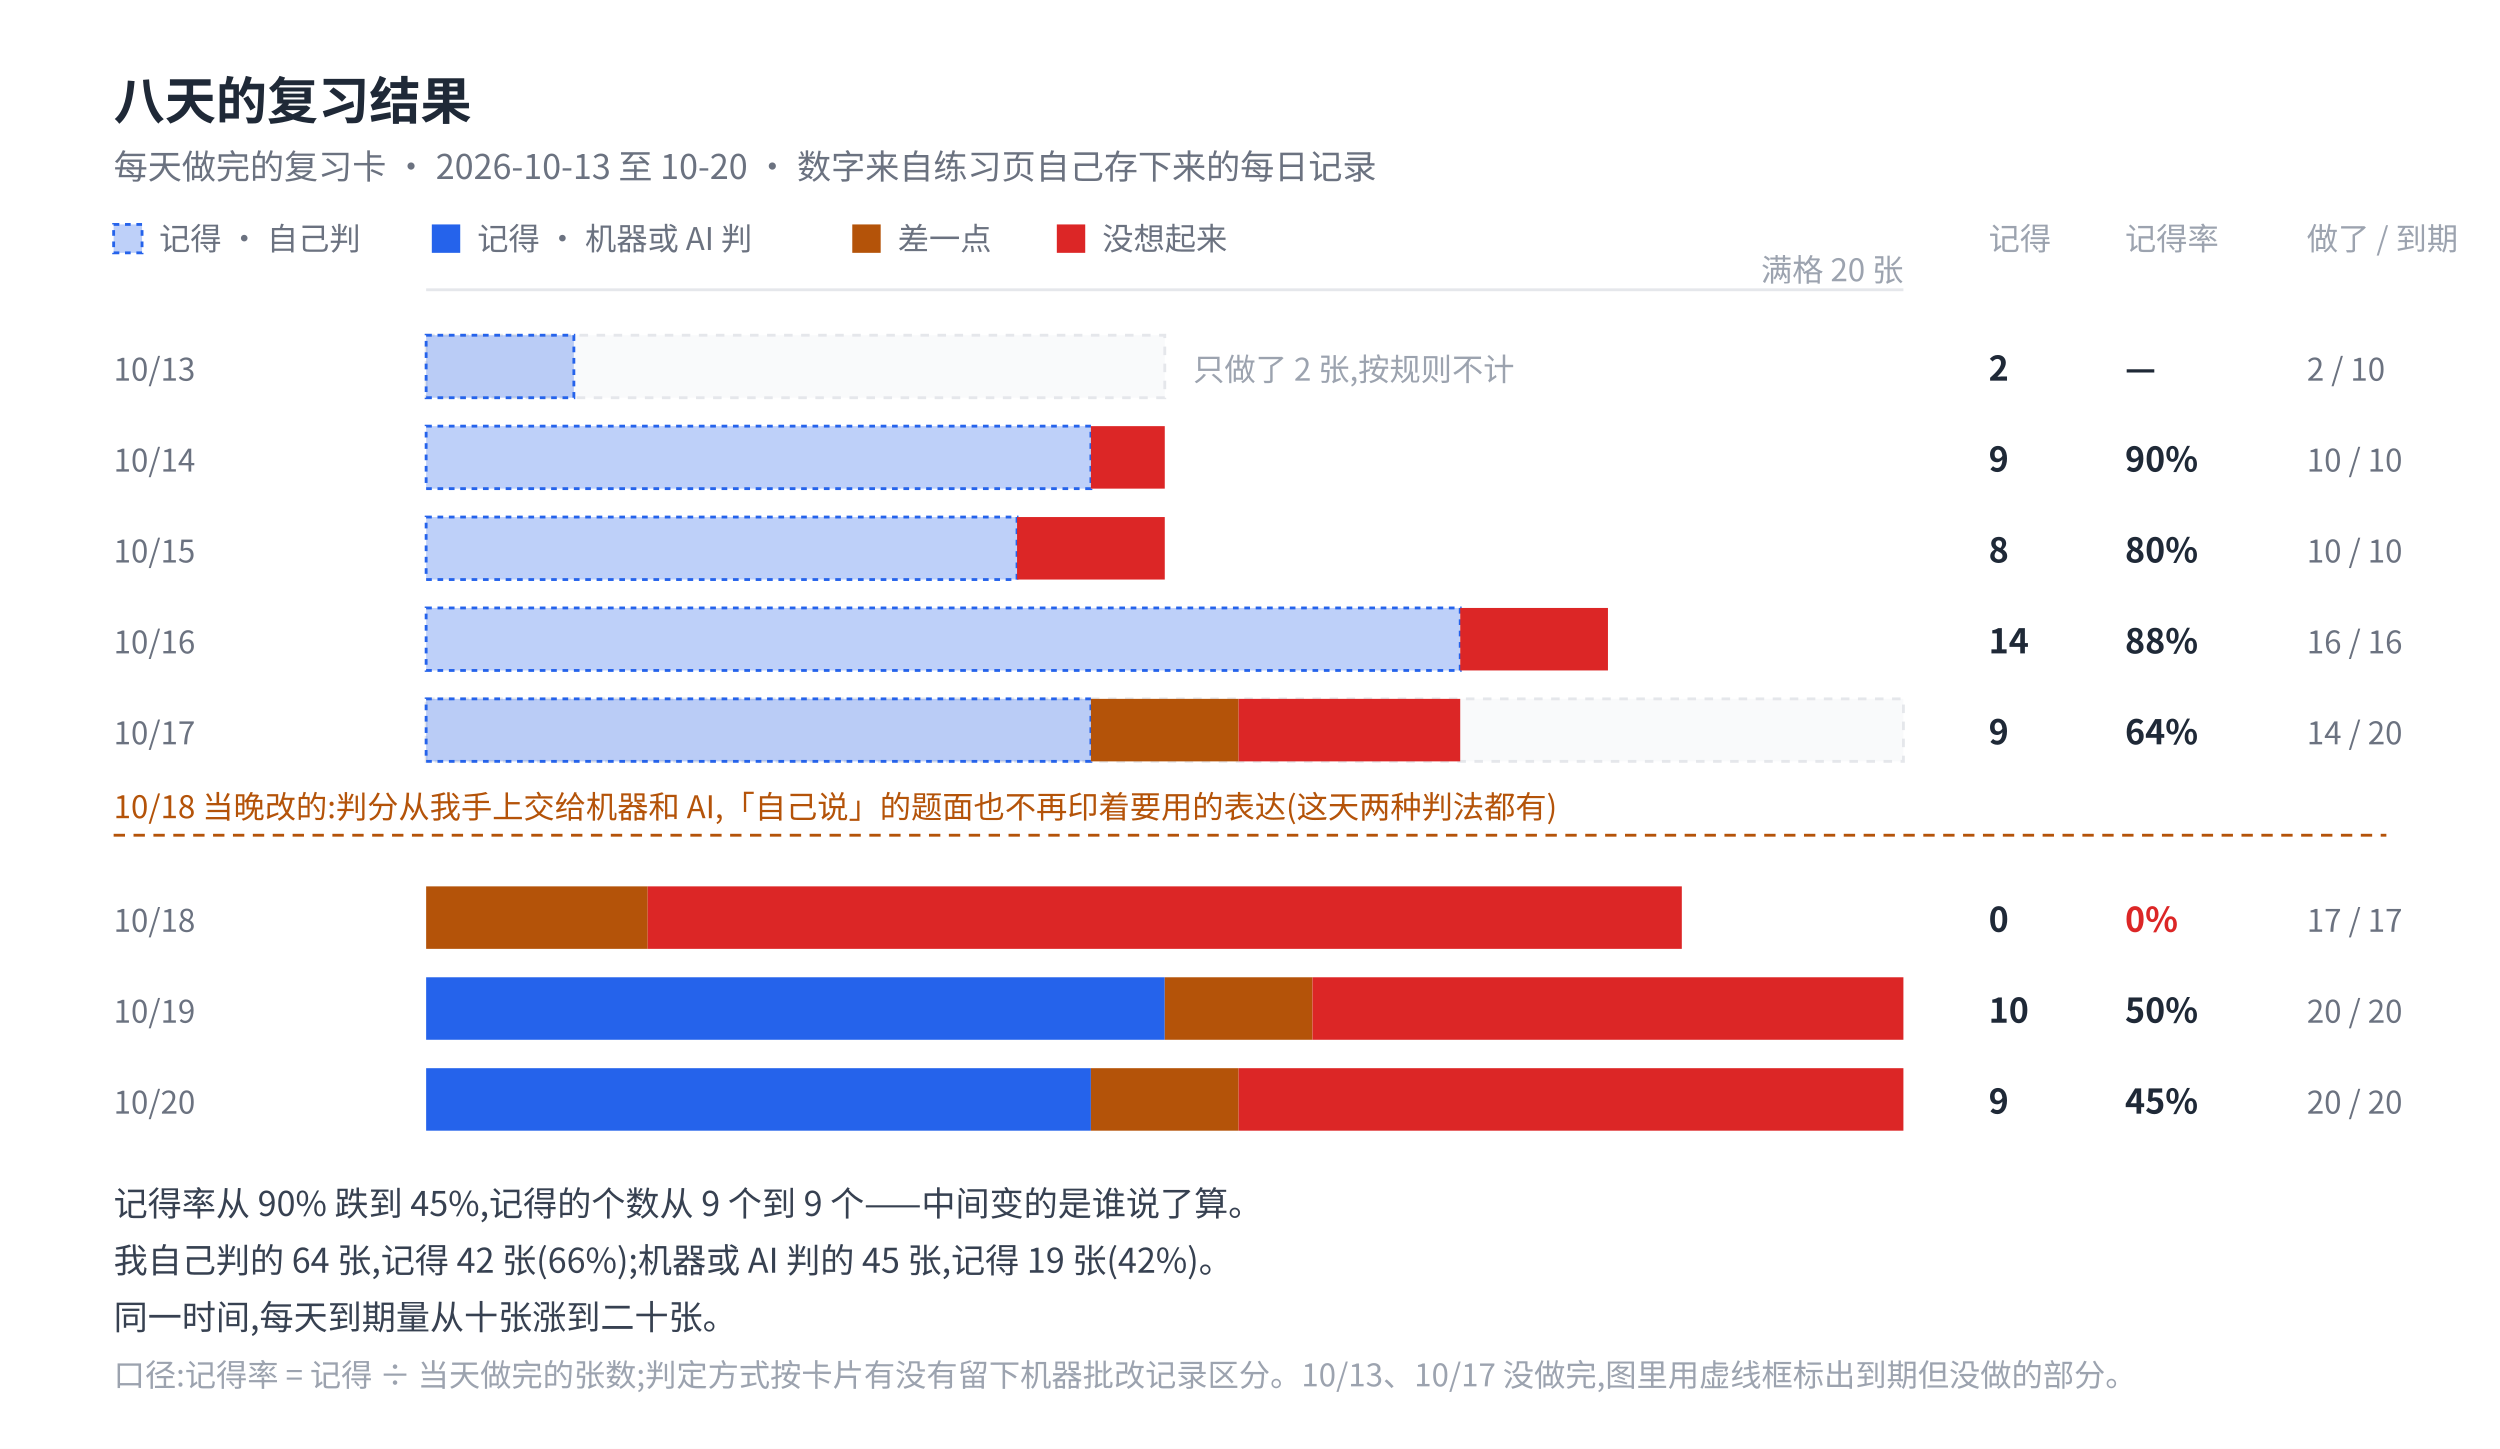
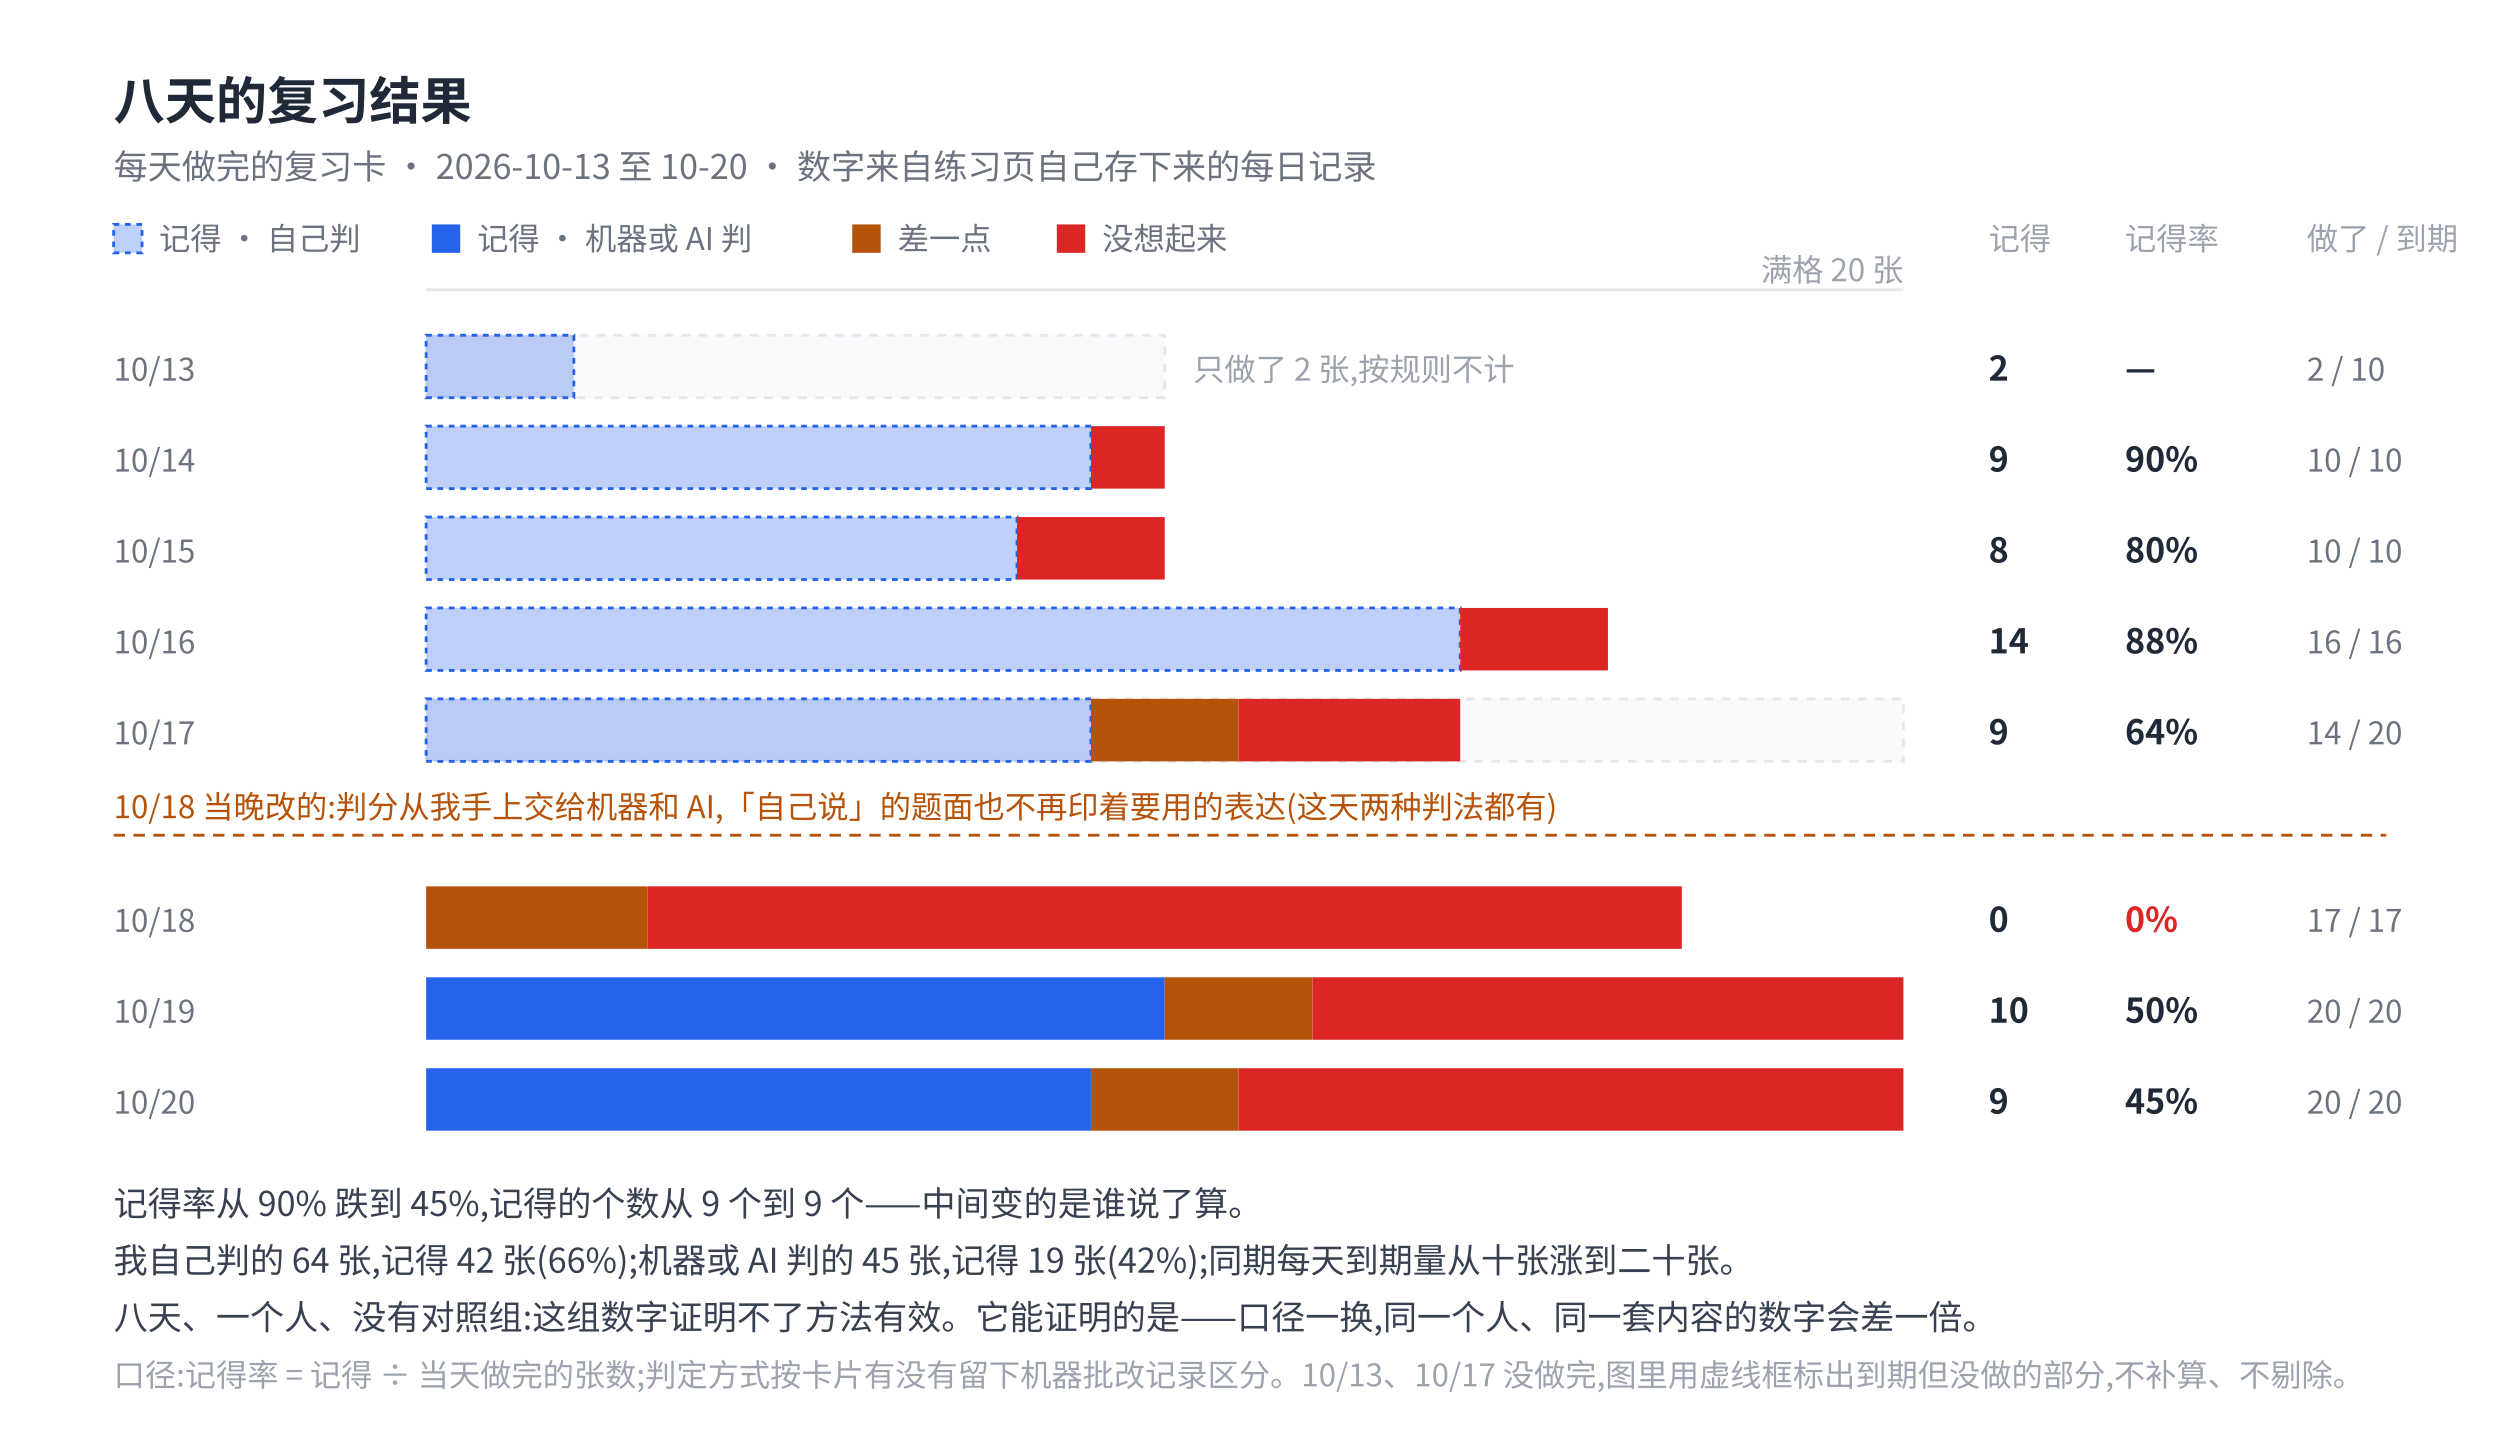
<svg xmlns="http://www.w3.org/2000/svg" viewBox="0 0 880 510" font-family="PingFang SC, Noto Sans CJK SC, Microsoft YaHei, sans-serif">
  <style>
    .title{font-size:18px;font-weight:700;fill:#1f2937}
    .sub{font-size:12px;fill:#6b7280}
    .ax{font-size:11px;fill:#6b7280}
    .num{font-size:12px;font-weight:700;fill:#1f2937}
    .lg{font-size:11px;fill:#6b7280}
    .hd{font-size:11px;fill:#9ca3af}
    .brk{font-size:11px;fill:#b45309}
    .bad{font-size:12px;font-weight:700;fill:#dc2626}
    .ft{font-size:12px;fill:#374151}
    .fs{font-size:11px;fill:#9ca3af}
  </style>
  <rect width="880" height="510" fill="#ffffff" />
  <text x="40" y="42" class="title">八天的复习结果</text>
  <text x="40" y="63" class="sub">每天做完的复习卡 · 2026-10-13 至 10-20 · 数字来自练习页自己存下来的每日记录</text>
  <rect x="40" y="79" width="10" height="10" fill="#2563eb" fill-opacity="0.3" stroke="#2563eb" stroke-dasharray="2 2" />
  <text x="56" y="88" class="lg">记得 · 自己判</text>
  <rect x="152" y="79" width="10" height="10" fill="#2563eb" />
  <text x="168" y="88" class="lg">记得 · 机器或 AI 判</text>
  <rect x="300" y="79" width="10" height="10" fill="#b45309" />
  <text x="316" y="88" class="lg">差一点</text>
  <rect x="372" y="79" width="10" height="10" fill="#dc2626" />
  <text x="388" y="88" class="lg">没想起来</text>
  <text x="700" y="88" class="hd">记得</text>
  <text x="748" y="88" class="hd">记得率</text>
  <text x="812" y="88" class="hd">做了 / 到期</text>
  <line x1="150" y1="102" x2="670" y2="102" stroke="#e5e7eb" />
  <text x="670" y="99" class="fs" text-anchor="end">满格 20 张</text>
  <rect x="150" y="118" width="260.0" height="22" fill="#f9fafb" stroke="#e5e7eb" stroke-dasharray="3 3" />
  <rect x="150.0" y="118" width="52.0" height="22" fill="#2563eb" fill-opacity="0.3" stroke="#2563eb" stroke-dasharray="2 2" />
  <text x="40" y="134" class="ax">10/13</text>
  <text x="420" y="134" class="fs">只做了 2 张,按规则不计</text>
  <text x="700" y="134" class="num">2</text>
  <text x="748" y="134" class="num">—</text>
  <text x="812" y="134" class="ax">2 / 10</text>
  <rect x="150.0" y="150" width="234.0" height="22" fill="#2563eb" fill-opacity="0.3" stroke="#2563eb" stroke-dasharray="2 2" />
  <rect x="384.0" y="150" width="26.0" height="22" fill="#dc2626" />
  <text x="40" y="166" class="ax">10/14</text>
  <text x="700" y="166" class="num">9</text>
  <text x="748" y="166" class="num">90%</text>
  <text x="812" y="166" class="ax">10 / 10</text>
  <rect x="150.0" y="182" width="208.0" height="22" fill="#2563eb" fill-opacity="0.3" stroke="#2563eb" stroke-dasharray="2 2" />
  <rect x="358.0" y="182" width="52.0" height="22" fill="#dc2626" />
  <text x="40" y="198" class="ax">10/15</text>
  <text x="700" y="198" class="num">8</text>
  <text x="748" y="198" class="num">80%</text>
  <text x="812" y="198" class="ax">10 / 10</text>
  <rect x="150.0" y="214" width="364.0" height="22" fill="#2563eb" fill-opacity="0.3" stroke="#2563eb" stroke-dasharray="2 2" />
  <rect x="514.0" y="214" width="52.0" height="22" fill="#dc2626" />
  <text x="40" y="230" class="ax">10/16</text>
  <text x="700" y="230" class="num">14</text>
  <text x="748" y="230" class="num">88%</text>
  <text x="812" y="230" class="ax">16 / 16</text>
  <rect x="150" y="246" width="520.0" height="22" fill="#f9fafb" stroke="#e5e7eb" stroke-dasharray="3 3" />
  <rect x="150.0" y="246" width="234.0" height="22" fill="#2563eb" fill-opacity="0.3" stroke="#2563eb" stroke-dasharray="2 2" />
  <rect x="384.0" y="246" width="52.0" height="22" fill="#b45309" />
  <rect x="436.0" y="246" width="78.0" height="22" fill="#dc2626" />
  <text x="40" y="262" class="ax">10/17</text>
  <text x="700" y="262" class="num">9</text>
  <text x="748" y="262" class="num">64%</text>
  <text x="812" y="262" class="ax">14 / 20</text>
  <line x1="40" y1="294" x2="840" y2="294" stroke="#b45309" stroke-dasharray="4 3" />
  <text x="40" y="288" class="brk">10/18 当晚改的:判分从我手上交给机器和 AI,「自己说」的题面也不再印着要用的表达(这天两种判法都有)</text>
  <rect x="150.0" y="312" width="78.0" height="22" fill="#b45309" />
  <rect x="228.0" y="312" width="364.0" height="22" fill="#dc2626" />
  <text x="40" y="328" class="ax">10/18</text>
  <text x="700" y="328" class="num">0</text>
  <text x="748" y="328" class="bad">0%</text>
  <text x="812" y="328" class="ax">17 / 17</text>
  <rect x="150.0" y="344" width="260.0" height="22" fill="#2563eb" />
  <rect x="410.0" y="344" width="52.0" height="22" fill="#b45309" />
  <rect x="462.0" y="344" width="208.0" height="22" fill="#dc2626" />
  <text x="40" y="360" class="ax">10/19</text>
  <text x="700" y="360" class="num">10</text>
  <text x="748" y="360" class="num">50%</text>
  <text x="812" y="360" class="ax">20 / 20</text>
  <rect x="150.0" y="376" width="234.0" height="22" fill="#2563eb" />
  <rect x="384.0" y="376" width="52.0" height="22" fill="#b45309" />
  <rect x="436.0" y="376" width="234.0" height="22" fill="#dc2626" />
  <text x="40" y="392" class="ax">10/20</text>
  <text x="700" y="392" class="num">9</text>
  <text x="748" y="392" class="num">45%</text>
  <text x="812" y="392" class="ax">20 / 20</text>
  <text x="40" y="428" class="ft">记得率从 90% 跌到 45%,记得的个数从 9 个到 9 个——中间变的是谁说了算。</text>
-   <text x="40" y="448" class="ft">我自己判的 64 张,记得 42 张(66%);机器或 AI 判的 45 张,记得 19 张(42%)。</text>
-   <text x="40" y="468" class="ft">同一时间,每天到期量从十张涨到二十张。</text>
-   <text x="40" y="488" class="fs">口径:记得率 = 记得 ÷ 当天做完的张数;判定方式按卡片有没有留下机器批改记录区分。10/13、10/17 没做完,图里用虚线框标出到期但没做的部分。</text>
+   <text x="40" y="448" class="ft">我自己判的 64 张,记得 42 张(66%);机器或 AI 判的 45 张,记得 19 张(42%);同期每天到期量从十张涨到二十张。</text>
+   <text x="40" y="468" class="ft">八天、一个人、没有对照组:这组数字证明不了方法有效。它能证明的是——口径一换,同一个人、同一套内容的数字会差一倍。</text>
+   <text x="40" y="488" class="fs">口径:记得率 = 记得 ÷ 当天做完的张数;判定方式按卡片有没有留下机器批改记录区分。10/13、10/17 没做完,图里用虚线框标出到期但没做的部分,不补算、不剔除。</text>
</svg>
